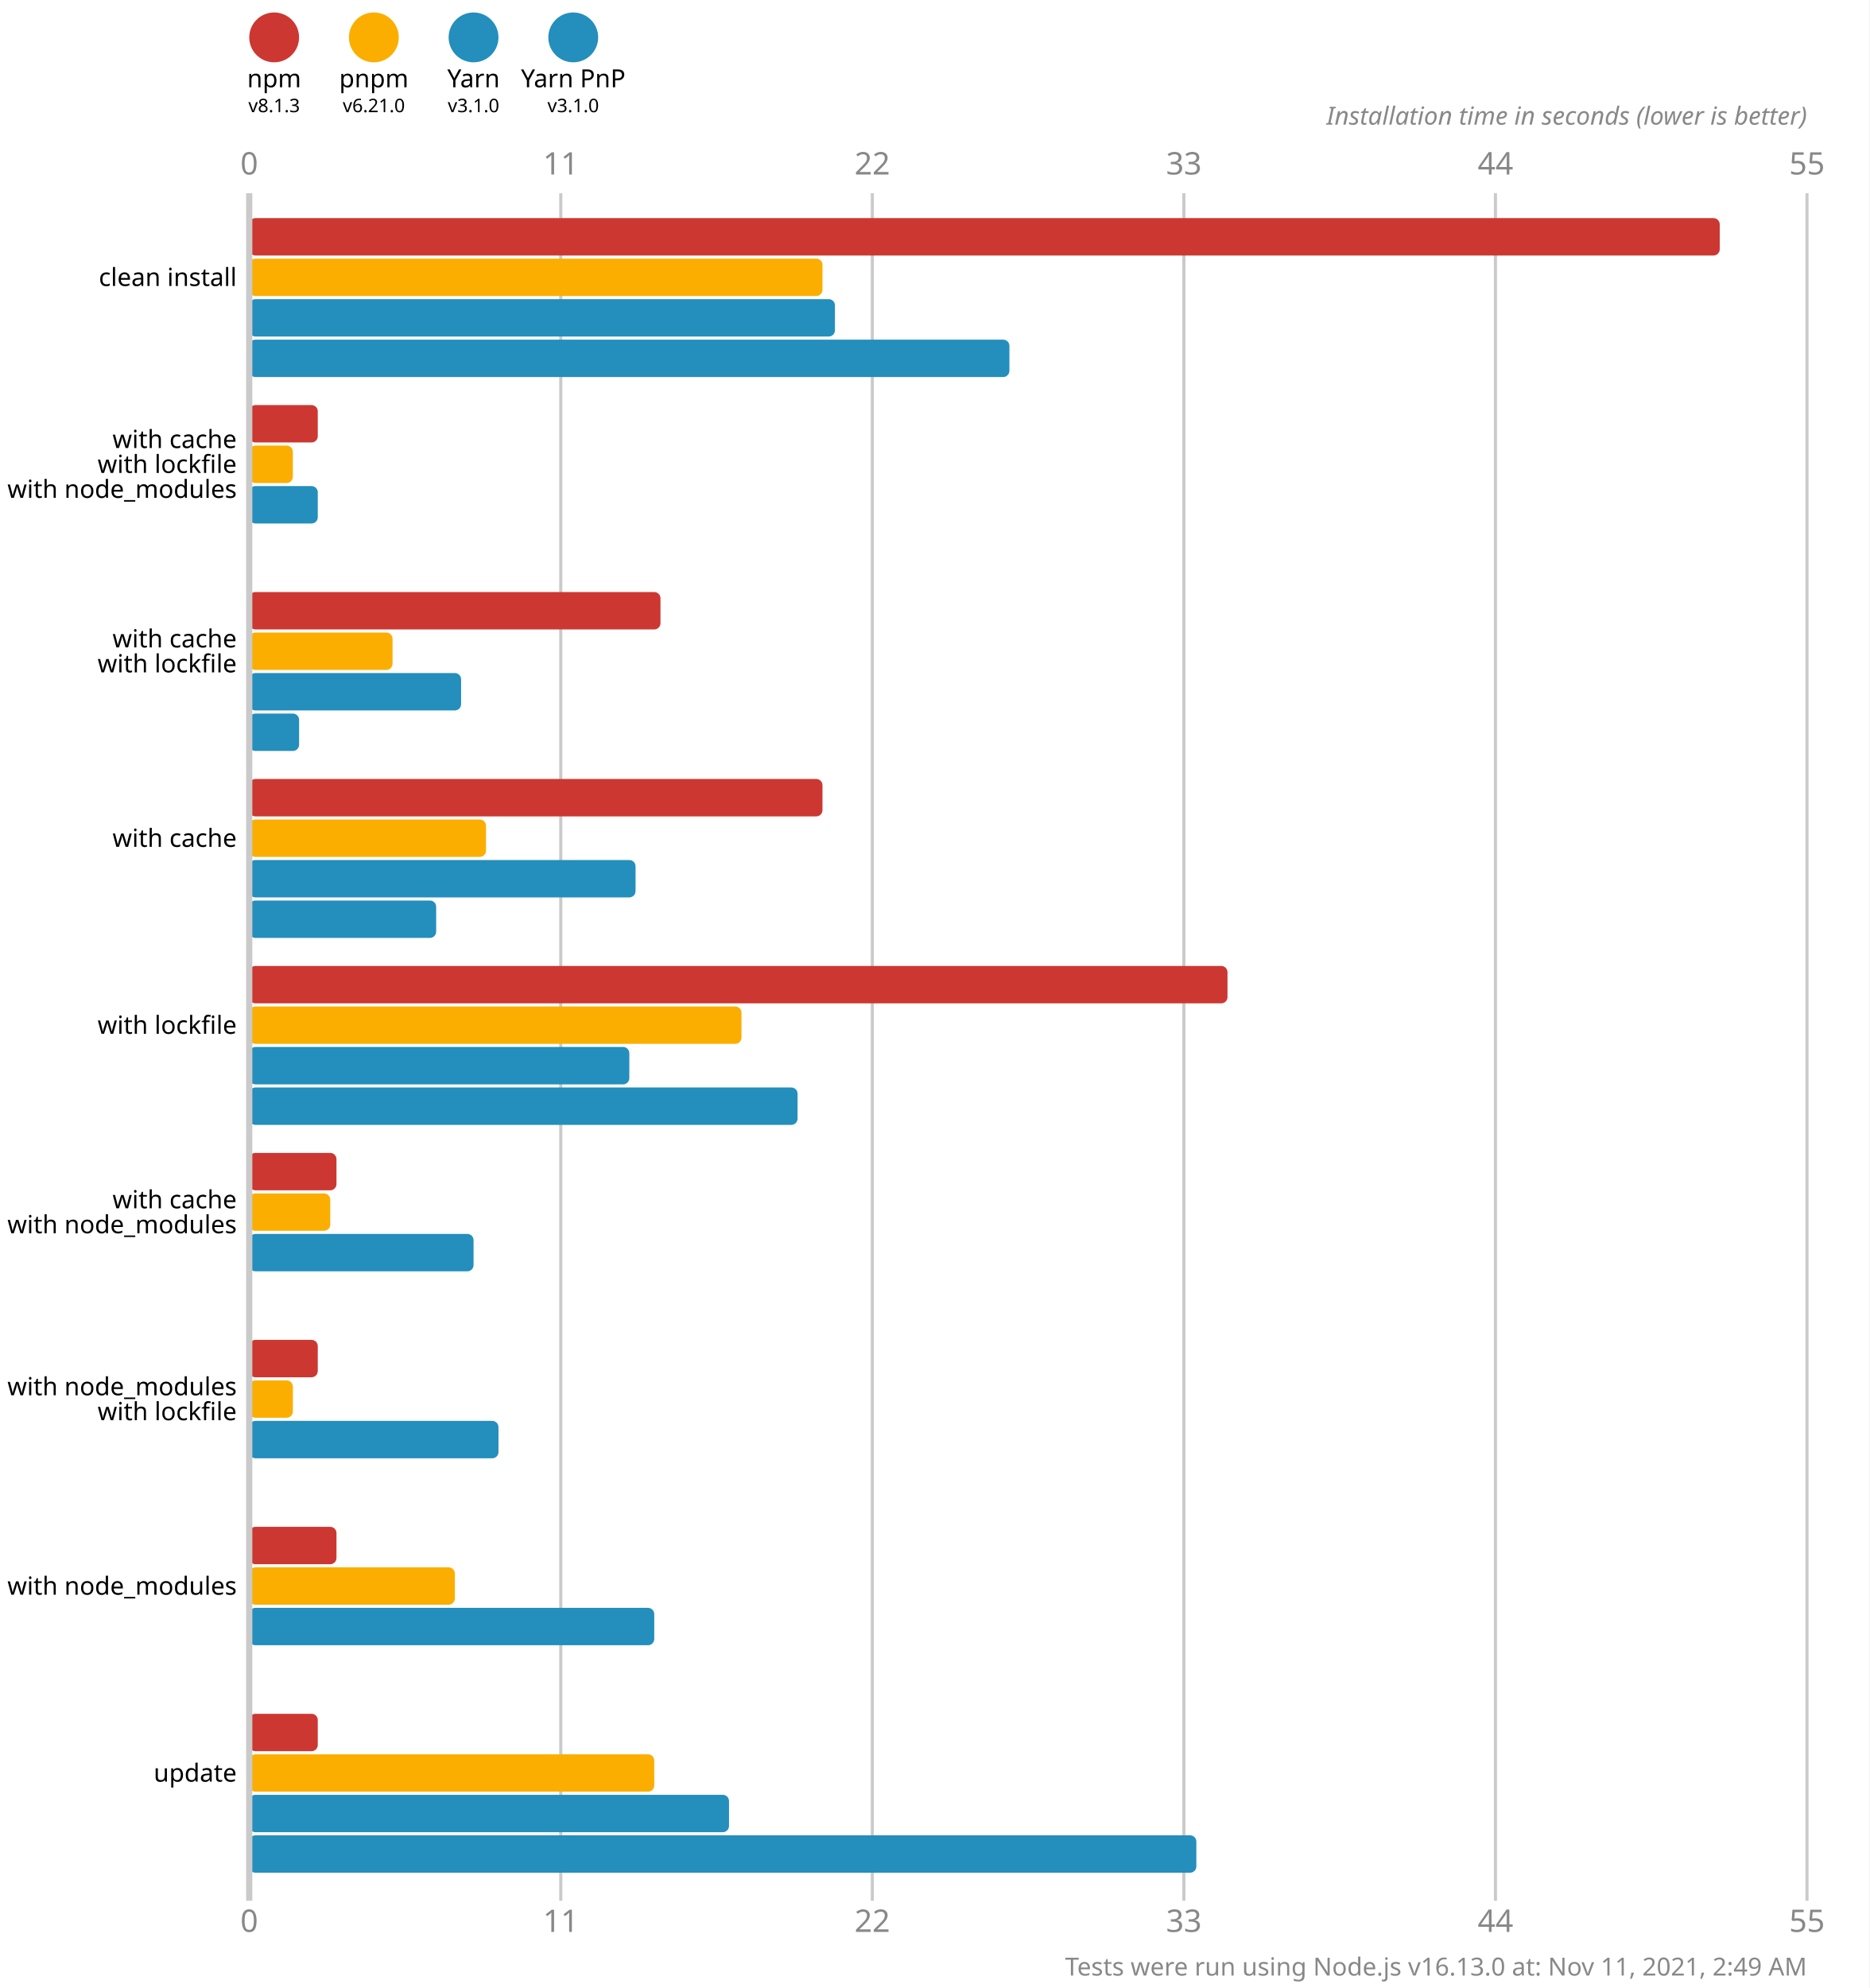
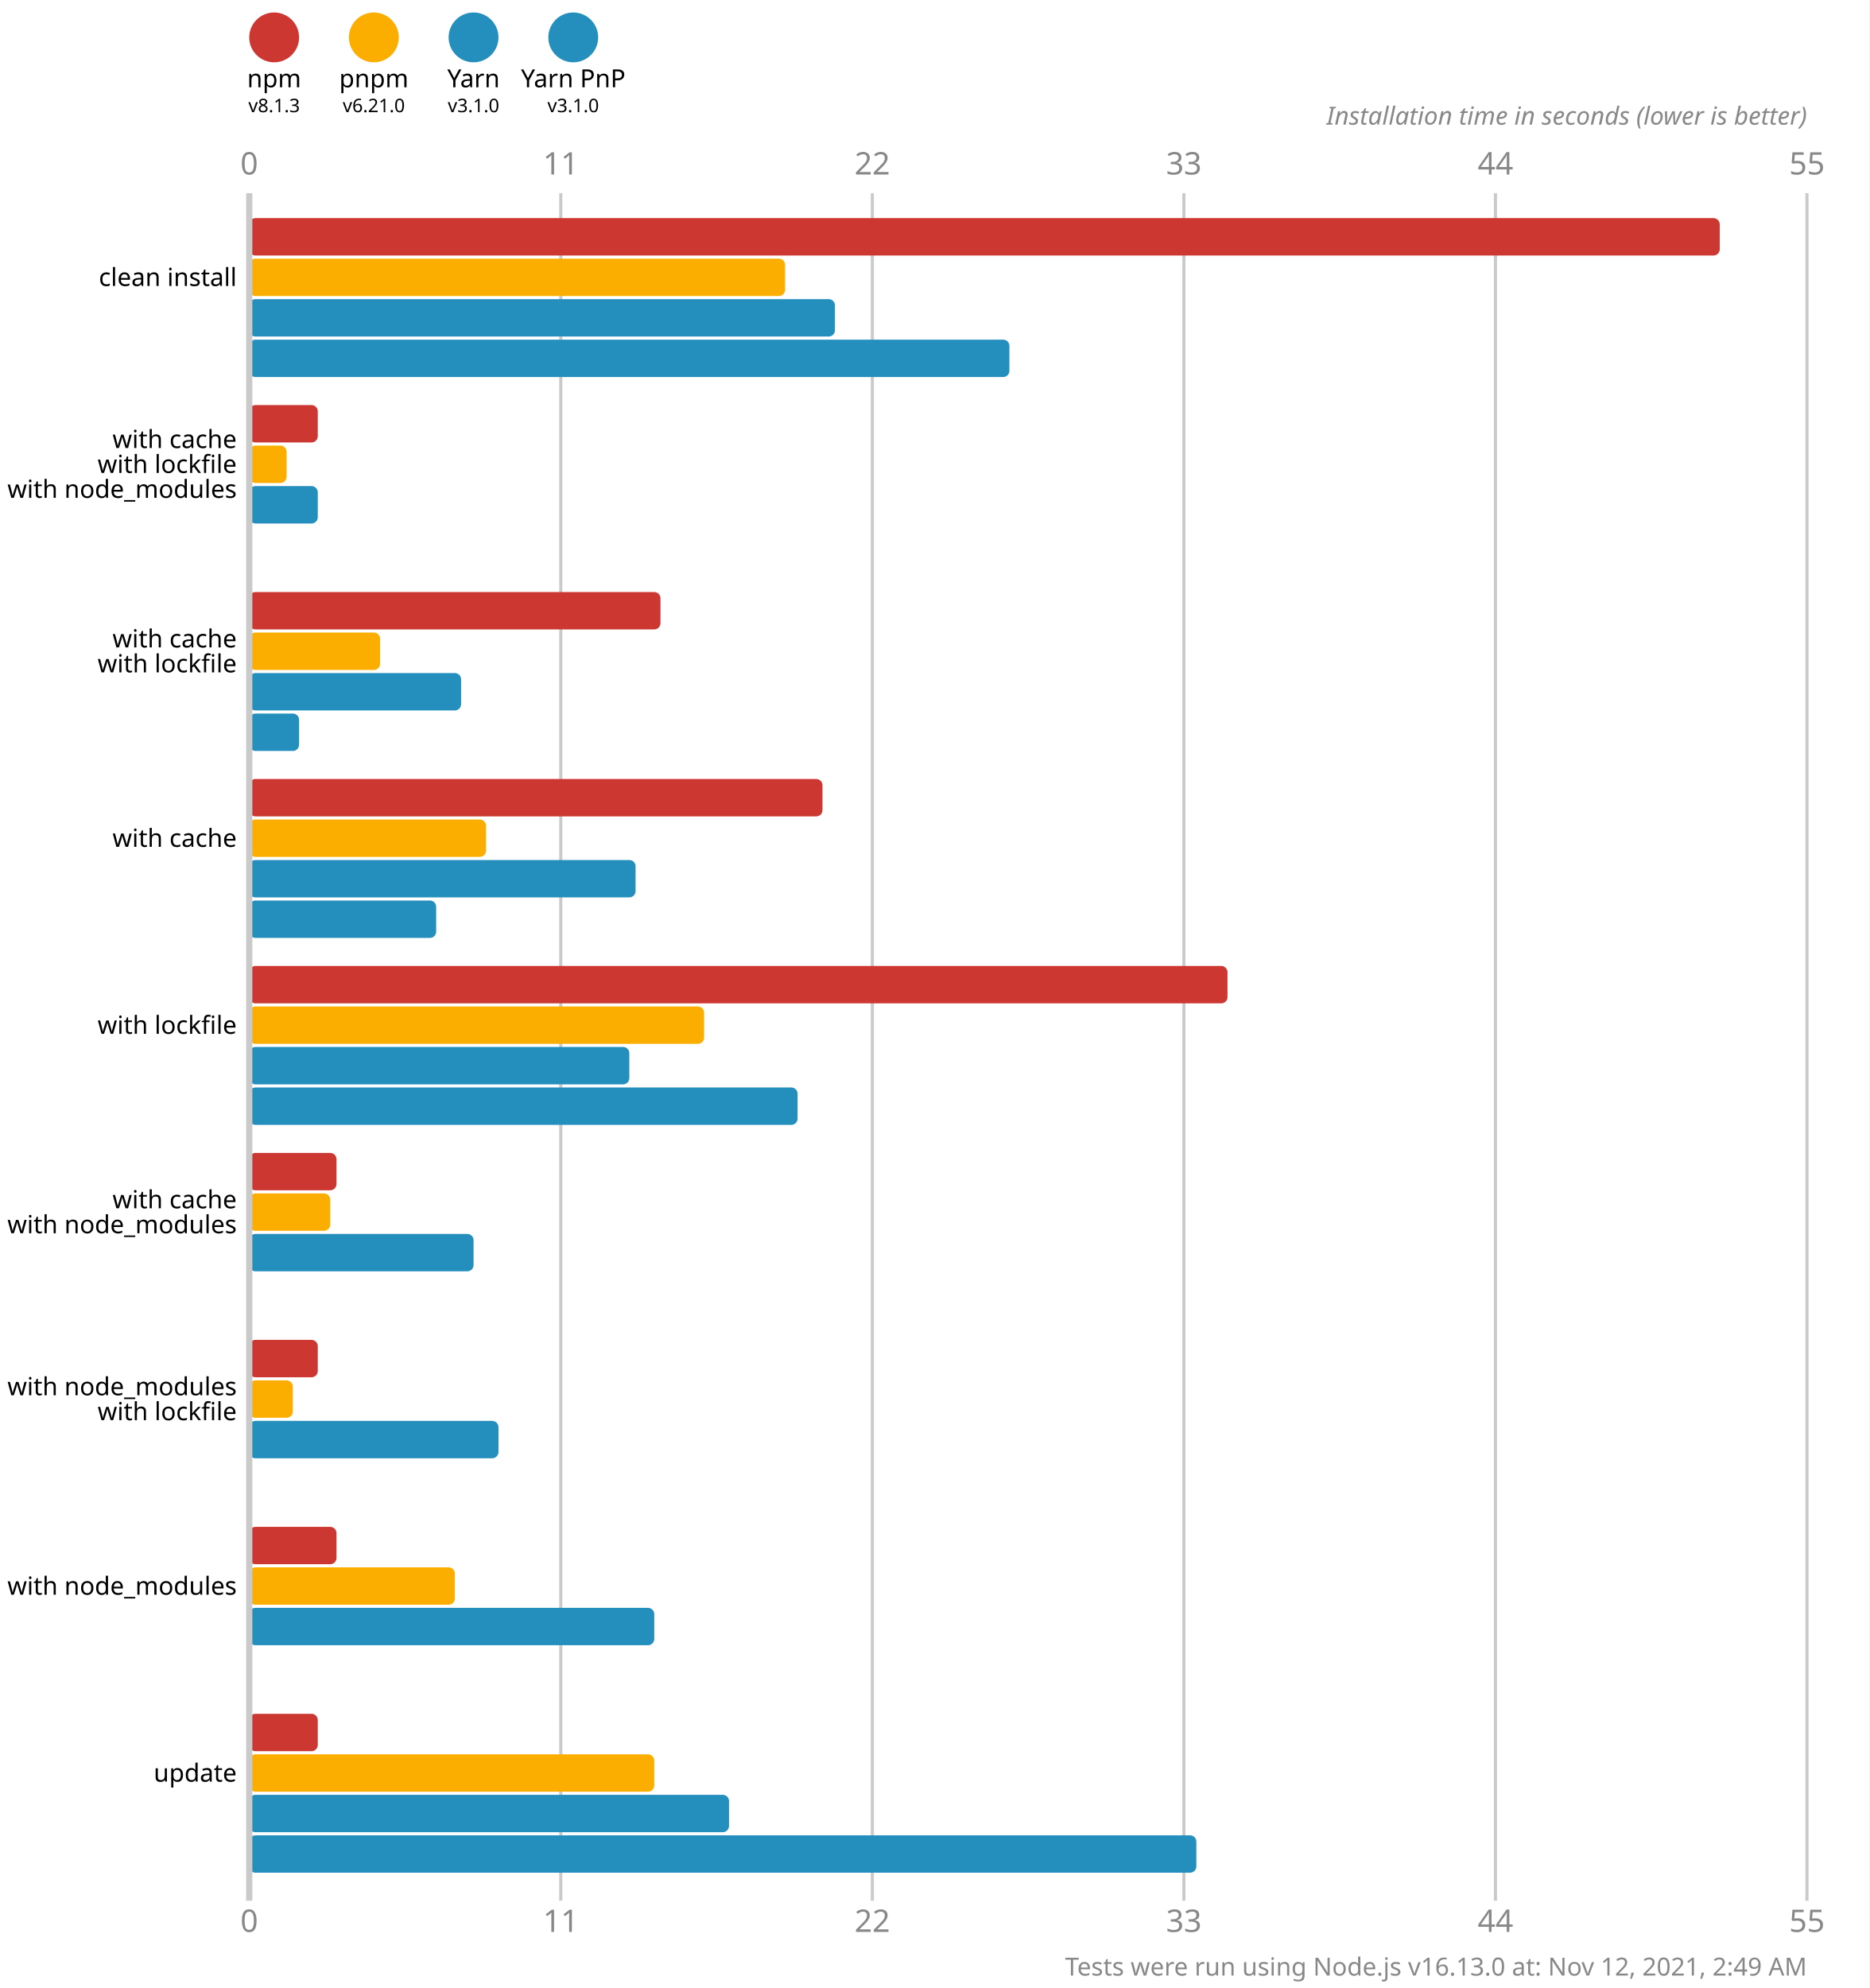
<svg xmlns="http://www.w3.org/2000/svg" version="1.1" viewBox="0 0 300 319">
  <style>
    .font { font-family: sans-serif; }
    .s3 { font-size: 3px; }
    .s4 { font-size: 4px; }
    .s5 { font-size: 5px; }
    .line { stroke: #cacaca; }
    .width { stroke-width: 0.5; }
    .text { fill: #888; }
  </style>
  <rect x="0" y="0" width="300" height="319" fill="#fff" />
  <circle cx="44" cy="6" r="4" fill="#cd3731" />
  <text x="44" y="14" class="font s4" text-anchor="middle">npm</text>
  <text x="44" y="18" class="font s3" text-anchor="middle">v8.1.3</text>
  <circle cx="60" cy="6" r="4" fill="#fbae00" />
  <text x="60" y="14" class="font s4" text-anchor="middle">pnpm</text>
  <text x="60" y="18" class="font s3" text-anchor="middle">v6.21.0</text>
  <circle cx="76" cy="6" r="4" fill="#248ebd" />
  <text x="76" y="14" class="font s4" text-anchor="middle">Yarn</text>
  <text x="76" y="18" class="font s3" text-anchor="middle">v3.1.0</text>
  <circle cx="92" cy="6" r="4" fill="#248ebd" />
  <text x="92" y="14" class="font s4" text-anchor="middle">Yarn PnP</text>
  <text x="92" y="18" class="font s3" text-anchor="middle">v3.1.0</text>
  <text x="40" y="28" class="font s5 text" text-anchor="middle">0</text>
  <text x="40" y="310" class="font s5 text" text-anchor="middle">0</text>
  <line x1="90" y1="31" x2="90" y2="305" class="line width" />
  <text x="90" y="28" class="font s5 text" text-anchor="middle">11</text>
  <text x="90" y="310" class="font s5 text" text-anchor="middle">11</text>
  <line x1="140" y1="31" x2="140" y2="305" class="line width" />
  <text x="140" y="28" class="font s5 text" text-anchor="middle">22</text>
  <text x="140" y="310" class="font s5 text" text-anchor="middle">22</text>
  <line x1="190" y1="31" x2="190" y2="305" class="line width" />
  <text x="190" y="28" class="font s5 text" text-anchor="middle">33</text>
  <text x="190" y="310" class="font s5 text" text-anchor="middle">33</text>
  <line x1="240" y1="31" x2="240" y2="305" class="line width" />
  <text x="240" y="28" class="font s5 text" text-anchor="middle">44</text>
  <text x="240" y="310" class="font s5 text" text-anchor="middle">44</text>
  <line x1="290" y1="31" x2="290" y2="305" class="line width" />
  <text x="290" y="28" class="font s5 text" text-anchor="middle">55</text>
  <text x="290" y="310" class="font s5 text" text-anchor="middle">55</text>
  <text x="290" y="20" class="font s4 text" font-style="italic" text-anchor="end">Installation time in seconds (lower is better)</text>
  <rect x="40" y="35" width="236" height="6" fill="#cd3731" rx="1" ry="1" />
-   <rect x="40" y="41.5" width="92" height="6" fill="#fbae00" rx="1" ry="1" />
+   <rect x="40" y="41.5" width="86" height="6" fill="#fbae00" rx="1" ry="1" />
  <rect x="40" y="48" width="94" height="6" fill="#248ebd" rx="1" ry="1" />
  <rect x="40" y="54.5" width="122" height="6" fill="#248ebd" rx="1" ry="1" />
  <rect x="40" y="65" width="11" height="6" fill="#cd3731" rx="1" ry="1" />
-   <rect x="40" y="71.5" width="7" height="6" fill="#fbae00" rx="1" ry="1" />
+   <rect x="40" y="71.5" width="6" height="6" fill="#fbae00" rx="1" ry="1" />
  <rect x="40" y="78" width="11" height="6" fill="#248ebd" rx="1" ry="1" />
  <rect x="40" y="84.5" width="0" height="6" fill="#248ebd" rx="1" ry="1" />
  <rect x="40" y="95" width="66" height="6" fill="#cd3731" rx="1" ry="1" />
-   <rect x="40" y="101.5" width="23" height="6" fill="#fbae00" rx="1" ry="1" />
+   <rect x="40" y="101.5" width="21" height="6" fill="#fbae00" rx="1" ry="1" />
  <rect x="40" y="108" width="34" height="6" fill="#248ebd" rx="1" ry="1" />
  <rect x="40" y="114.5" width="8" height="6" fill="#248ebd" rx="1" ry="1" />
  <rect x="40" y="125" width="92" height="6" fill="#cd3731" rx="1" ry="1" />
  <rect x="40" y="131.5" width="38" height="6" fill="#fbae00" rx="1" ry="1" />
  <rect x="40" y="138" width="62" height="6" fill="#248ebd" rx="1" ry="1" />
  <rect x="40" y="144.5" width="30" height="6" fill="#248ebd" rx="1" ry="1" />
  <rect x="40" y="155" width="157" height="6" fill="#cd3731" rx="1" ry="1" />
-   <rect x="40" y="161.5" width="79" height="6" fill="#fbae00" rx="1" ry="1" />
+   <rect x="40" y="161.5" width="73" height="6" fill="#fbae00" rx="1" ry="1" />
  <rect x="40" y="168" width="61" height="6" fill="#248ebd" rx="1" ry="1" />
  <rect x="40" y="174.5" width="88" height="6" fill="#248ebd" rx="1" ry="1" />
  <rect x="40" y="185" width="14" height="6" fill="#cd3731" rx="1" ry="1" />
  <rect x="40" y="191.5" width="13" height="6" fill="#fbae00" rx="1" ry="1" />
  <rect x="40" y="198" width="36" height="6" fill="#248ebd" rx="1" ry="1" />
  <rect x="40" y="204.5" width="0" height="6" fill="#248ebd" rx="1" ry="1" />
  <rect x="40" y="215" width="11" height="6" fill="#cd3731" rx="1" ry="1" />
  <rect x="40" y="221.5" width="7" height="6" fill="#fbae00" rx="1" ry="1" />
  <rect x="40" y="228" width="40" height="6" fill="#248ebd" rx="1" ry="1" />
  <rect x="40" y="234.5" width="0" height="6" fill="#248ebd" rx="1" ry="1" />
  <rect x="40" y="245" width="14" height="6" fill="#cd3731" rx="1" ry="1" />
  <rect x="40" y="251.5" width="33" height="6" fill="#fbae00" rx="1" ry="1" />
  <rect x="40" y="258" width="65" height="6" fill="#248ebd" rx="1" ry="1" />
  <rect x="40" y="264.5" width="0" height="6" fill="#248ebd" rx="1" ry="1" />
  <rect x="40" y="275" width="11" height="6" fill="#cd3731" rx="1" ry="1" />
  <rect x="40" y="281.5" width="65" height="6" fill="#fbae00" rx="1" ry="1" />
  <rect x="40" y="288" width="77" height="6" fill="#248ebd" rx="1" ry="1" />
  <rect x="40" y="294.5" width="152" height="6" fill="#248ebd" rx="1" ry="1" />
  <line x1="40" y1="31" x2="40" y2="305" class="line" />
  <text x="38" y="44.5" class="font s4" dominant-baseline="middle" text-anchor="end">clean install</text>
  <text x="38" y="70.5" class="font s4" dominant-baseline="middle" text-anchor="end">with cache</text>
  <text x="38" y="74.5" class="font s4" dominant-baseline="middle" text-anchor="end">with lockfile</text>
  <text x="38" y="78.5" class="font s4" dominant-baseline="middle" text-anchor="end">with node_modules</text>
  <text x="38" y="102.5" class="font s4" dominant-baseline="middle" text-anchor="end">with cache</text>
  <text x="38" y="106.5" class="font s4" dominant-baseline="middle" text-anchor="end">with lockfile</text>
  <text x="38" y="134.5" class="font s4" dominant-baseline="middle" text-anchor="end">with cache</text>
  <text x="38" y="164.5" class="font s4" dominant-baseline="middle" text-anchor="end">with lockfile</text>
  <text x="38" y="192.5" class="font s4" dominant-baseline="middle" text-anchor="end">with cache</text>
  <text x="38" y="196.5" class="font s4" dominant-baseline="middle" text-anchor="end">with node_modules</text>
  <text x="38" y="222.5" class="font s4" dominant-baseline="middle" text-anchor="end">with node_modules</text>
  <text x="38" y="226.5" class="font s4" dominant-baseline="middle" text-anchor="end">with lockfile</text>
  <text x="38" y="254.5" class="font s4" dominant-baseline="middle" text-anchor="end">with node_modules</text>
  <text x="38" y="284.5" class="font s4" dominant-baseline="middle" text-anchor="end">update</text>
-   <text x="290" y="317" class="font s4 text" text-anchor="end">Tests were run using Node.js v16.13.0 at: Nov 11, 2021, 2:49 AM</text>
+   <text x="290" y="317" class="font s4 text" text-anchor="end">Tests were run using Node.js v16.13.0 at: Nov 12, 2021, 2:49 AM</text>
</svg>
